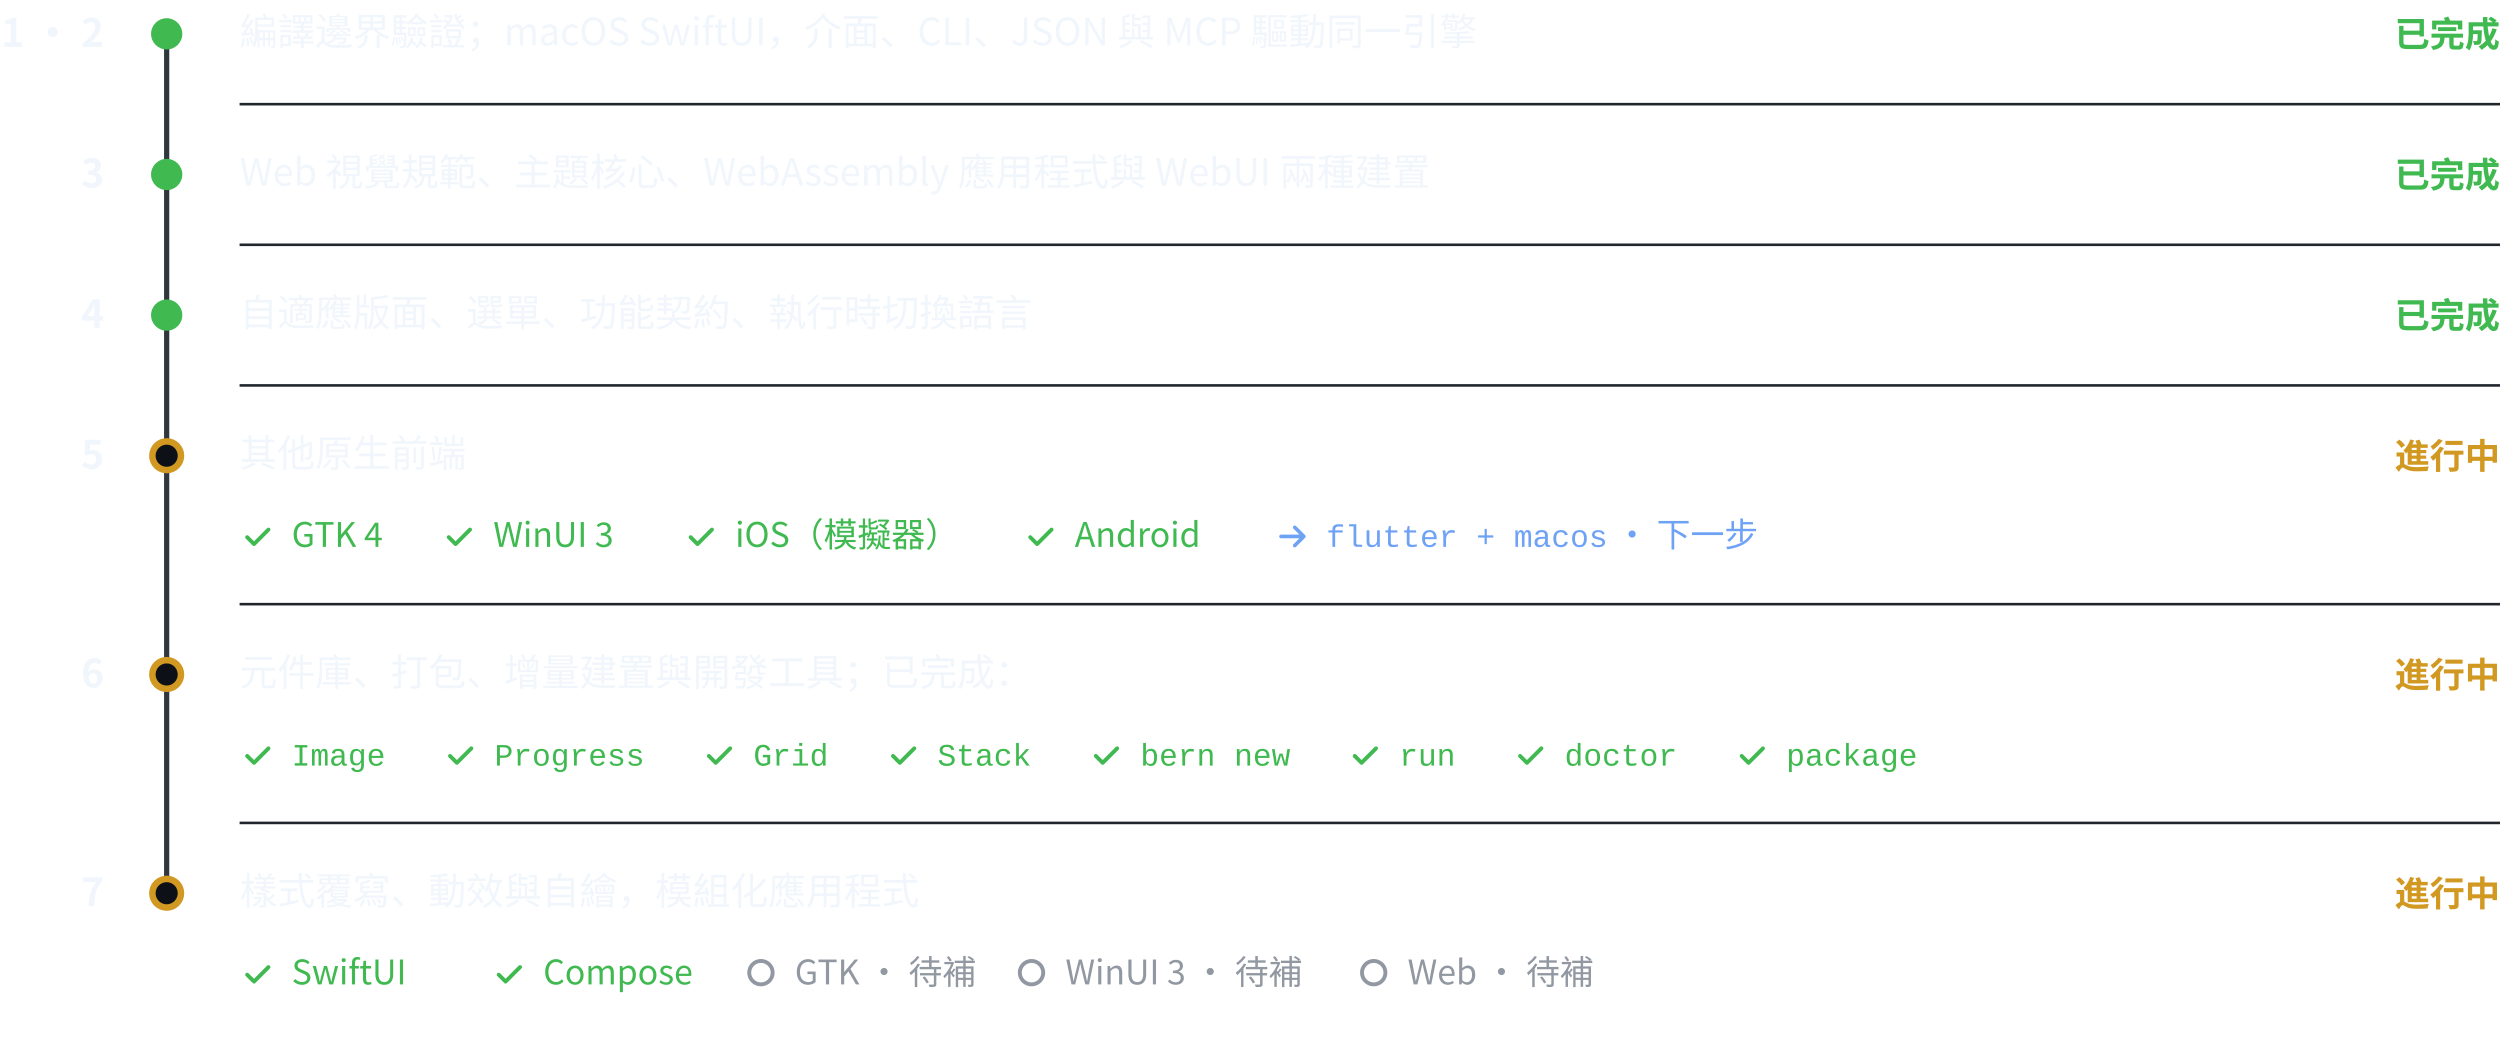
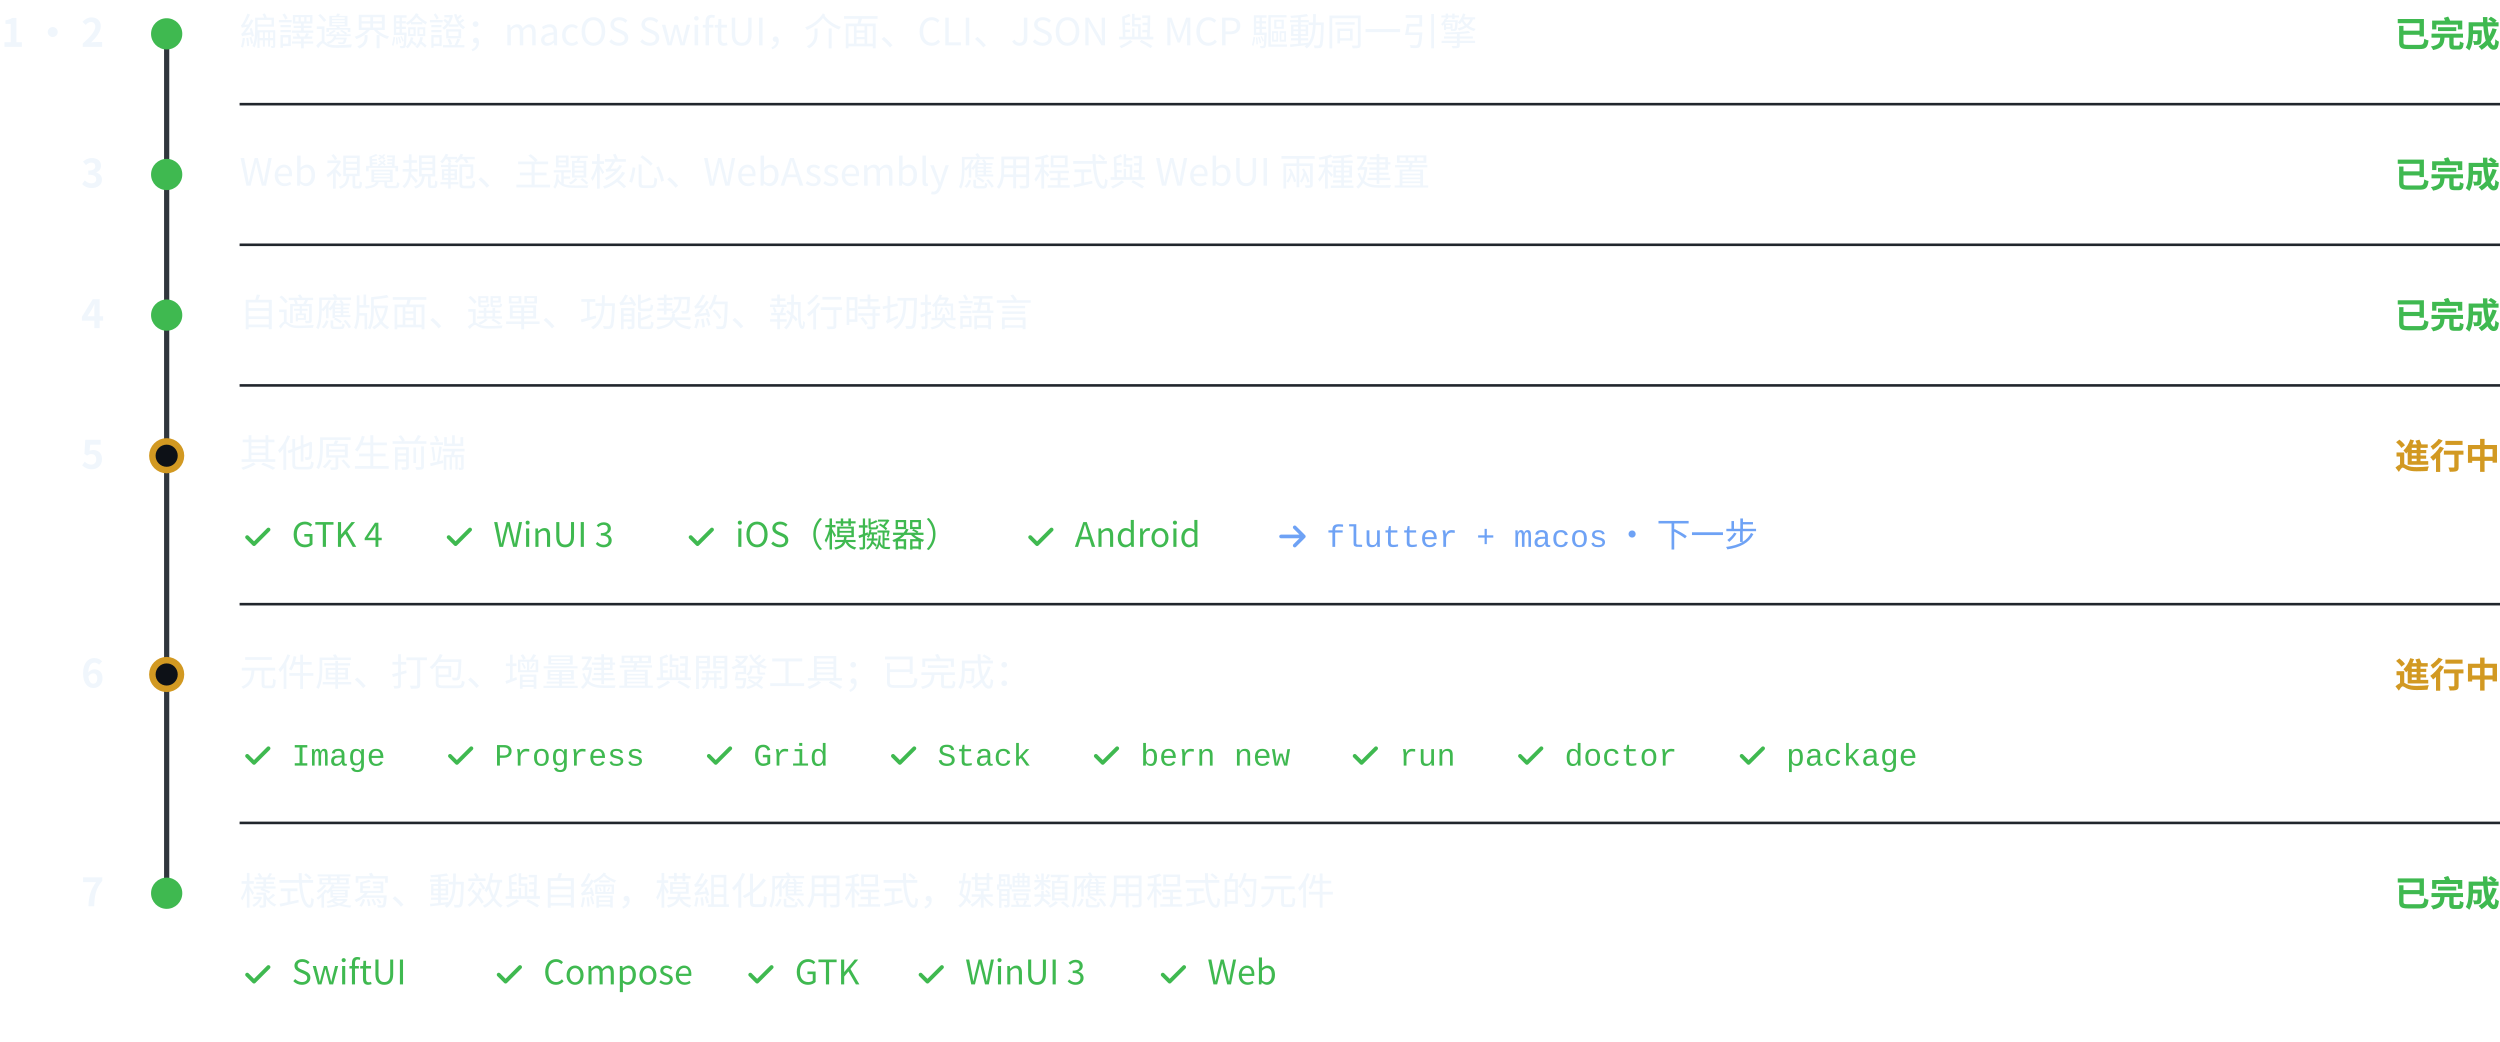
<svg xmlns="http://www.w3.org/2000/svg" viewBox="0 0 960 400" width="960" height="400" font-family="-apple-system, BlinkMacSystemFont, 'Segoe UI', 'PingFang SC', 'Hiragino Sans GB', 'Microsoft YaHei', 'Noto Sans CJK SC', 'Helvetica Neue', Arial, sans-serif">
  <defs>
    <symbol id="bern-logo" viewBox="0 0 1024 1024">
      <defs>
        <clipPath id="bern-symbol-disc">
          <circle cx="512" cy="512" r="512" />
        </clipPath>
      </defs>
      <g clip-path="url(#bern-symbol-disc)">
        <rect width="1024" height="1024" fill="#4A8BEF" />
        <path fill="#24324D" d="M 290.4 372.1 C 270.7 579.3 309.8 827.6 392.0 1060.0 L 1100 1100 L 1060.0 880.0 C 1013.0 692.2 904.4 451.5 684.3 270.5 A 14 14 0 0 0 662.4 286.5 C 693.7 364.2 711.6 444.8 715.3 529.4 A 36 36 0 0 1 691.6 564.9 C 620.6 590.7 549.5 616.5 478.5 642.4 A 36 36 0 0 1 436.0 628.1 C 383.8 547.6 344.6 461.1 317.8 369.5 A 14 14 0 0 0 290.4 372.1 Z" />
        <ellipse rx="22" ry="36" fill="#E8F4FF" transform="translate(520 760) rotate(-20)" />
        <ellipse rx="22" ry="36" fill="#E8F4FF" transform="translate(748 668) rotate(-20)" />
      </g>
    </symbol>
  </defs>
  <line x1="64" y1="13" x2="64" y2="343" stroke="#30363D" stroke-width="2" />
  <circle cx="64" cy="13" r="6" fill="#3FB950" />
  <circle cx="64" cy="67" r="6" fill="#3FB950" />
  <circle cx="64" cy="121" r="6" fill="#3FB950" />
  <circle cx="64" cy="175" r="5.5" fill="#0D1117" stroke="#D29922" stroke-width="2.5" />
  <circle cx="64" cy="259" r="5.5" fill="#0D1117" stroke="#D29922" stroke-width="2.5" />
-   <circle cx="64" cy="343" r="5.5" fill="#0D1117" stroke="#D29922" stroke-width="2.5" />
+   <circle cx="64" cy="343" r="6" fill="#3FB950" />
  <text x="40" y="18" font-size="15" font-weight="700" text-anchor="end" fill="#F0F6FC">1 · 2</text>
  <text x="92.0" y="17.4" font-size="14.5" fill="#F0F6FC">編譯邊界驗證；macOS SwiftUI，介面、CLI、JSON 與 MCP 驅動同一引擎</text>
  <text x="960.0" y="18.0" font-size="13.5" font-weight="700" fill="#3FB950" text-anchor="end">已完成</text>
  <line x1="92" y1="40.0" x2="960" y2="40.0" stroke="#21262D" />
  <text x="40" y="72" font-size="15" font-weight="700" text-anchor="end" fill="#F0F6FC">3</text>
  <text x="92.0" y="71.3" font-size="14.5" fill="#F0F6FC">Web 視覺規範、主題核心、WebAssembly 應用程式與 WebUI 兩種建置</text>
  <text x="960.0" y="72.0" font-size="13.5" font-weight="700" fill="#3FB950" text-anchor="end">已完成</text>
  <line x1="92" y1="94.0" x2="960" y2="94.0" stroke="#21262D" />
  <text x="40" y="126" font-size="15" font-weight="700" text-anchor="end" fill="#F0F6FC">4</text>
  <text x="92.0" y="125.3" font-size="14.5" fill="#F0F6FC">自適應版面、選單、功能契約、執行時切換語言</text>
  <text x="960.0" y="126.0" font-size="13.5" font-weight="700" fill="#3FB950" text-anchor="end">已完成</text>
  <line x1="92" y1="148.0" x2="960" y2="148.0" stroke="#21262D" />
  <text x="40" y="180" font-size="15" font-weight="700" text-anchor="end" fill="#F0F6FC">5</text>
  <text x="92.0" y="179.3" font-size="14.5" fill="#F0F6FC">其他原生前端</text>
  <g transform="translate(92.0 210.0)">
    <g transform="translate(0.0 -11.0) scale(0.5833)" fill="none" stroke="#3FB950" stroke-width="2.6" stroke-linecap="round" stroke-linejoin="round" color="#3FB950">
      <path d="m5 12.5 4.5 4.5L19 7.5" />
    </g>
    <text x="20" y="0" font-size="13" font-weight="500" fill="#3FB950">GTK 4</text>
  </g>
  <g transform="translate(169.4 210.0)">
    <g transform="translate(0.0 -11.0) scale(0.5833)" fill="none" stroke="#3FB950" stroke-width="2.6" stroke-linecap="round" stroke-linejoin="round" color="#3FB950">
      <path d="m5 12.5 4.5 4.5L19 7.5" />
    </g>
    <text x="20" y="0" font-size="13" font-weight="500" fill="#3FB950">WinUI 3</text>
  </g>
  <g transform="translate(262.3 210.0)">
    <g transform="translate(0.0 -11.0) scale(0.5833)" fill="none" stroke="#3FB950" stroke-width="2.6" stroke-linecap="round" stroke-linejoin="round" color="#3FB950">
      <path d="m5 12.5 4.5 4.5L19 7.5" />
    </g>
    <text x="20" y="0" font-size="13" font-weight="500" fill="#3FB950">iOS（模擬器）</text>
  </g>
  <g transform="translate(392.7 210.0)">
    <g transform="translate(0.0 -11.0) scale(0.5833)" fill="none" stroke="#3FB950" stroke-width="2.6" stroke-linecap="round" stroke-linejoin="round" color="#3FB950">
      <path d="m5 12.5 4.5 4.5L19 7.5" />
    </g>
    <text x="20" y="0" font-size="13" font-weight="500" fill="#3FB950">Android</text>
  </g>
  <g transform="translate(489.3 210.0)">
    <g transform="translate(0.0 -11.0) scale(0.5833)" fill="none" stroke="#6EA2F5" stroke-width="2.4" stroke-linecap="round" stroke-linejoin="round" color="#6EA2F5">
      <path d="M4.5 12h15M13.5 6l6 6-6 6" />
    </g>
    <text x="20" y="0" font-size="13" font-weight="500" fill="#6EA2F5">
      <tspan font-family="ui-monospace, SFMono-Regular, Menlo, Consolas, 'Liberation Mono', monospace" font-size="12.0" fill="#6EA2F5">flutter + macos</tspan> · 下一步</text>
  </g>
  <text x="960.0" y="180.0" font-size="13.5" font-weight="700" fill="#D29922" text-anchor="end">進行中</text>
  <line x1="92" y1="232.0" x2="960" y2="232.0" stroke="#21262D" />
  <text x="40" y="264" font-size="15" font-weight="700" text-anchor="end" fill="#F0F6FC">6</text>
  <text x="92.0" y="263.4" font-size="14.5" fill="#F0F6FC">元件庫、打包、增量建置與開發工具；已完成：</text>
  <g transform="translate(92.0 294.0)">
    <g transform="translate(0.0 -11.0) scale(0.5833)" fill="none" stroke="#3FB950" stroke-width="2.6" stroke-linecap="round" stroke-linejoin="round" color="#3FB950">
      <path d="m5 12.5 4.5 4.5L19 7.5" />
    </g>
    <text x="20" y="0" font-size="13" font-weight="500" fill="#3FB950">
      <tspan font-family="ui-monospace, SFMono-Regular, Menlo, Consolas, 'Liberation Mono', monospace" font-size="12.0" fill="#3FB950">Image</tspan>
    </text>
  </g>
  <g transform="translate(169.9 294.0)">
    <g transform="translate(0.0 -11.0) scale(0.5833)" fill="none" stroke="#3FB950" stroke-width="2.6" stroke-linecap="round" stroke-linejoin="round" color="#3FB950">
      <path d="m5 12.5 4.5 4.5L19 7.5" />
    </g>
    <text x="20" y="0" font-size="13" font-weight="500" fill="#3FB950">
      <tspan font-family="ui-monospace, SFMono-Regular, Menlo, Consolas, 'Liberation Mono', monospace" font-size="12.0" fill="#3FB950">Progress</tspan>
    </text>
  </g>
  <g transform="translate(269.3 294.0)">
    <g transform="translate(0.0 -11.0) scale(0.5833)" fill="none" stroke="#3FB950" stroke-width="2.6" stroke-linecap="round" stroke-linejoin="round" color="#3FB950">
      <path d="m5 12.5 4.5 4.5L19 7.5" />
    </g>
    <text x="20" y="0" font-size="13" font-weight="500" fill="#3FB950">
      <tspan font-family="ui-monospace, SFMono-Regular, Menlo, Consolas, 'Liberation Mono', monospace" font-size="12.0" fill="#3FB950">Grid</tspan>
    </text>
  </g>
  <g transform="translate(340.0 294.0)">
    <g transform="translate(0.0 -11.0) scale(0.5833)" fill="none" stroke="#3FB950" stroke-width="2.6" stroke-linecap="round" stroke-linejoin="round" color="#3FB950">
      <path d="m5 12.5 4.5 4.5L19 7.5" />
    </g>
    <text x="20" y="0" font-size="13" font-weight="500" fill="#3FB950">
      <tspan font-family="ui-monospace, SFMono-Regular, Menlo, Consolas, 'Liberation Mono', monospace" font-size="12.0" fill="#3FB950">Stack</tspan>
    </text>
  </g>
  <g transform="translate(417.9 294.0)">
    <g transform="translate(0.0 -11.0) scale(0.5833)" fill="none" stroke="#3FB950" stroke-width="2.6" stroke-linecap="round" stroke-linejoin="round" color="#3FB950">
      <path d="m5 12.5 4.5 4.5L19 7.5" />
    </g>
    <text x="20" y="0" font-size="13" font-weight="500" fill="#3FB950">
      <tspan font-family="ui-monospace, SFMono-Regular, Menlo, Consolas, 'Liberation Mono', monospace" font-size="12.0" fill="#3FB950">bern new</tspan>
    </text>
  </g>
  <g transform="translate(517.3 294.0)">
    <g transform="translate(0.0 -11.0) scale(0.5833)" fill="none" stroke="#3FB950" stroke-width="2.6" stroke-linecap="round" stroke-linejoin="round" color="#3FB950">
      <path d="m5 12.5 4.5 4.5L19 7.5" />
    </g>
    <text x="20" y="0" font-size="13" font-weight="500" fill="#3FB950">
      <tspan font-family="ui-monospace, SFMono-Regular, Menlo, Consolas, 'Liberation Mono', monospace" font-size="12.0" fill="#3FB950">run</tspan>
    </text>
  </g>
  <g transform="translate(580.8 294.0)">
    <g transform="translate(0.0 -11.0) scale(0.5833)" fill="none" stroke="#3FB950" stroke-width="2.6" stroke-linecap="round" stroke-linejoin="round" color="#3FB950">
      <path d="m5 12.5 4.5 4.5L19 7.5" />
    </g>
    <text x="20" y="0" font-size="13" font-weight="500" fill="#3FB950">
      <tspan font-family="ui-monospace, SFMono-Regular, Menlo, Consolas, 'Liberation Mono', monospace" font-size="12.0" fill="#3FB950">doctor</tspan>
    </text>
  </g>
  <g transform="translate(665.9 294.0)">
    <g transform="translate(0.0 -11.0) scale(0.5833)" fill="none" stroke="#3FB950" stroke-width="2.6" stroke-linecap="round" stroke-linejoin="round" color="#3FB950">
      <path d="m5 12.5 4.5 4.5L19 7.5" />
    </g>
    <text x="20" y="0" font-size="13" font-weight="500" fill="#3FB950">
      <tspan font-family="ui-monospace, SFMono-Regular, Menlo, Consolas, 'Liberation Mono', monospace" font-size="12.0" fill="#3FB950">package</tspan>
    </text>
  </g>
  <text x="960.0" y="264.0" font-size="13.5" font-weight="700" fill="#D29922" text-anchor="end">進行中</text>
  <line x1="92" y1="316.0" x2="960" y2="316.0" stroke="#21262D" />
  <text x="40" y="348" font-size="15" font-weight="700" text-anchor="end" fill="#F0F6FC">7</text>
-   <text x="92.0" y="347.4" font-size="14.5" fill="#F0F6FC">樣式覆寫、動效與自繪，模組化應用程式</text>
+   <text x="92.0" y="347.4" font-size="14.5" fill="#F0F6FC">樣式覆寫、動效與自繪，模組化應用程式，媒體類應用程式的元件</text>
  <g transform="translate(92.0 378.0)">
    <g transform="translate(0.0 -11.0) scale(0.5833)" fill="none" stroke="#3FB950" stroke-width="2.6" stroke-linecap="round" stroke-linejoin="round" color="#3FB950">
      <path d="m5 12.5 4.5 4.5L19 7.5" />
    </g>
    <text x="20" y="0" font-size="13" font-weight="500" fill="#3FB950">SwiftUI</text>
  </g>
  <g transform="translate(188.6 378.0)">
    <g transform="translate(0.0 -11.0) scale(0.5833)" fill="none" stroke="#3FB950" stroke-width="2.6" stroke-linecap="round" stroke-linejoin="round" color="#3FB950">
      <path d="m5 12.5 4.5 4.5L19 7.5" />
    </g>
    <text x="20" y="0" font-size="13" font-weight="500" fill="#3FB950">Compose</text>
  </g>
  <g transform="translate(285.2 378.0)">
-     <circle cx="7" cy="-4.5" r="4.5" fill="none" stroke="#9198A1" stroke-width="1.5" />
-     <text x="20" y="0" font-size="13" font-weight="500" fill="#9198A1">GTK · 待補</text>
+     <g transform="translate(0.0 -11.0) scale(0.5833)" fill="none" stroke="#3FB950" stroke-width="2.6" stroke-linecap="round" stroke-linejoin="round" color="#3FB950">
+       <path d="m5 12.5 4.5 4.5L19 7.5" />
+     </g>
+     <text x="20" y="0" font-size="13" font-weight="500" fill="#3FB950">GTK</text>
  </g>
-   <g transform="translate(389.1 378.0)">
-     <circle cx="7" cy="-4.5" r="4.5" fill="none" stroke="#9198A1" stroke-width="1.5" />
-     <text x="20" y="0" font-size="13" font-weight="500" fill="#9198A1">WinUI 3 · 待補</text>
+   <g transform="translate(350.6 378.0)">
+     <g transform="translate(0.0 -11.0) scale(0.5833)" fill="none" stroke="#3FB950" stroke-width="2.6" stroke-linecap="round" stroke-linejoin="round" color="#3FB950">
+       <path d="m5 12.5 4.5 4.5L19 7.5" />
+     </g>
+     <text x="20" y="0" font-size="13" font-weight="500" fill="#3FB950">WinUI 3</text>
  </g>
-   <g transform="translate(520.5 378.0)">
-     <circle cx="7" cy="-4.5" r="4.5" fill="none" stroke="#9198A1" stroke-width="1.5" />
-     <text x="20" y="0" font-size="13" font-weight="500" fill="#9198A1">Web · 待補</text>
+   <g transform="translate(443.6 378.0)">
+     <g transform="translate(0.0 -11.0) scale(0.5833)" fill="none" stroke="#3FB950" stroke-width="2.6" stroke-linecap="round" stroke-linejoin="round" color="#3FB950">
+       <path d="m5 12.5 4.5 4.5L19 7.5" />
+     </g>
+     <text x="20" y="0" font-size="13" font-weight="500" fill="#3FB950">Web</text>
  </g>
-   <text x="960.0" y="348.0" font-size="13.5" font-weight="700" fill="#D29922" text-anchor="end">進行中</text>
+   <text x="960.0" y="348.0" font-size="13.5" font-weight="700" fill="#3FB950" text-anchor="end">已完成</text>
</svg>
